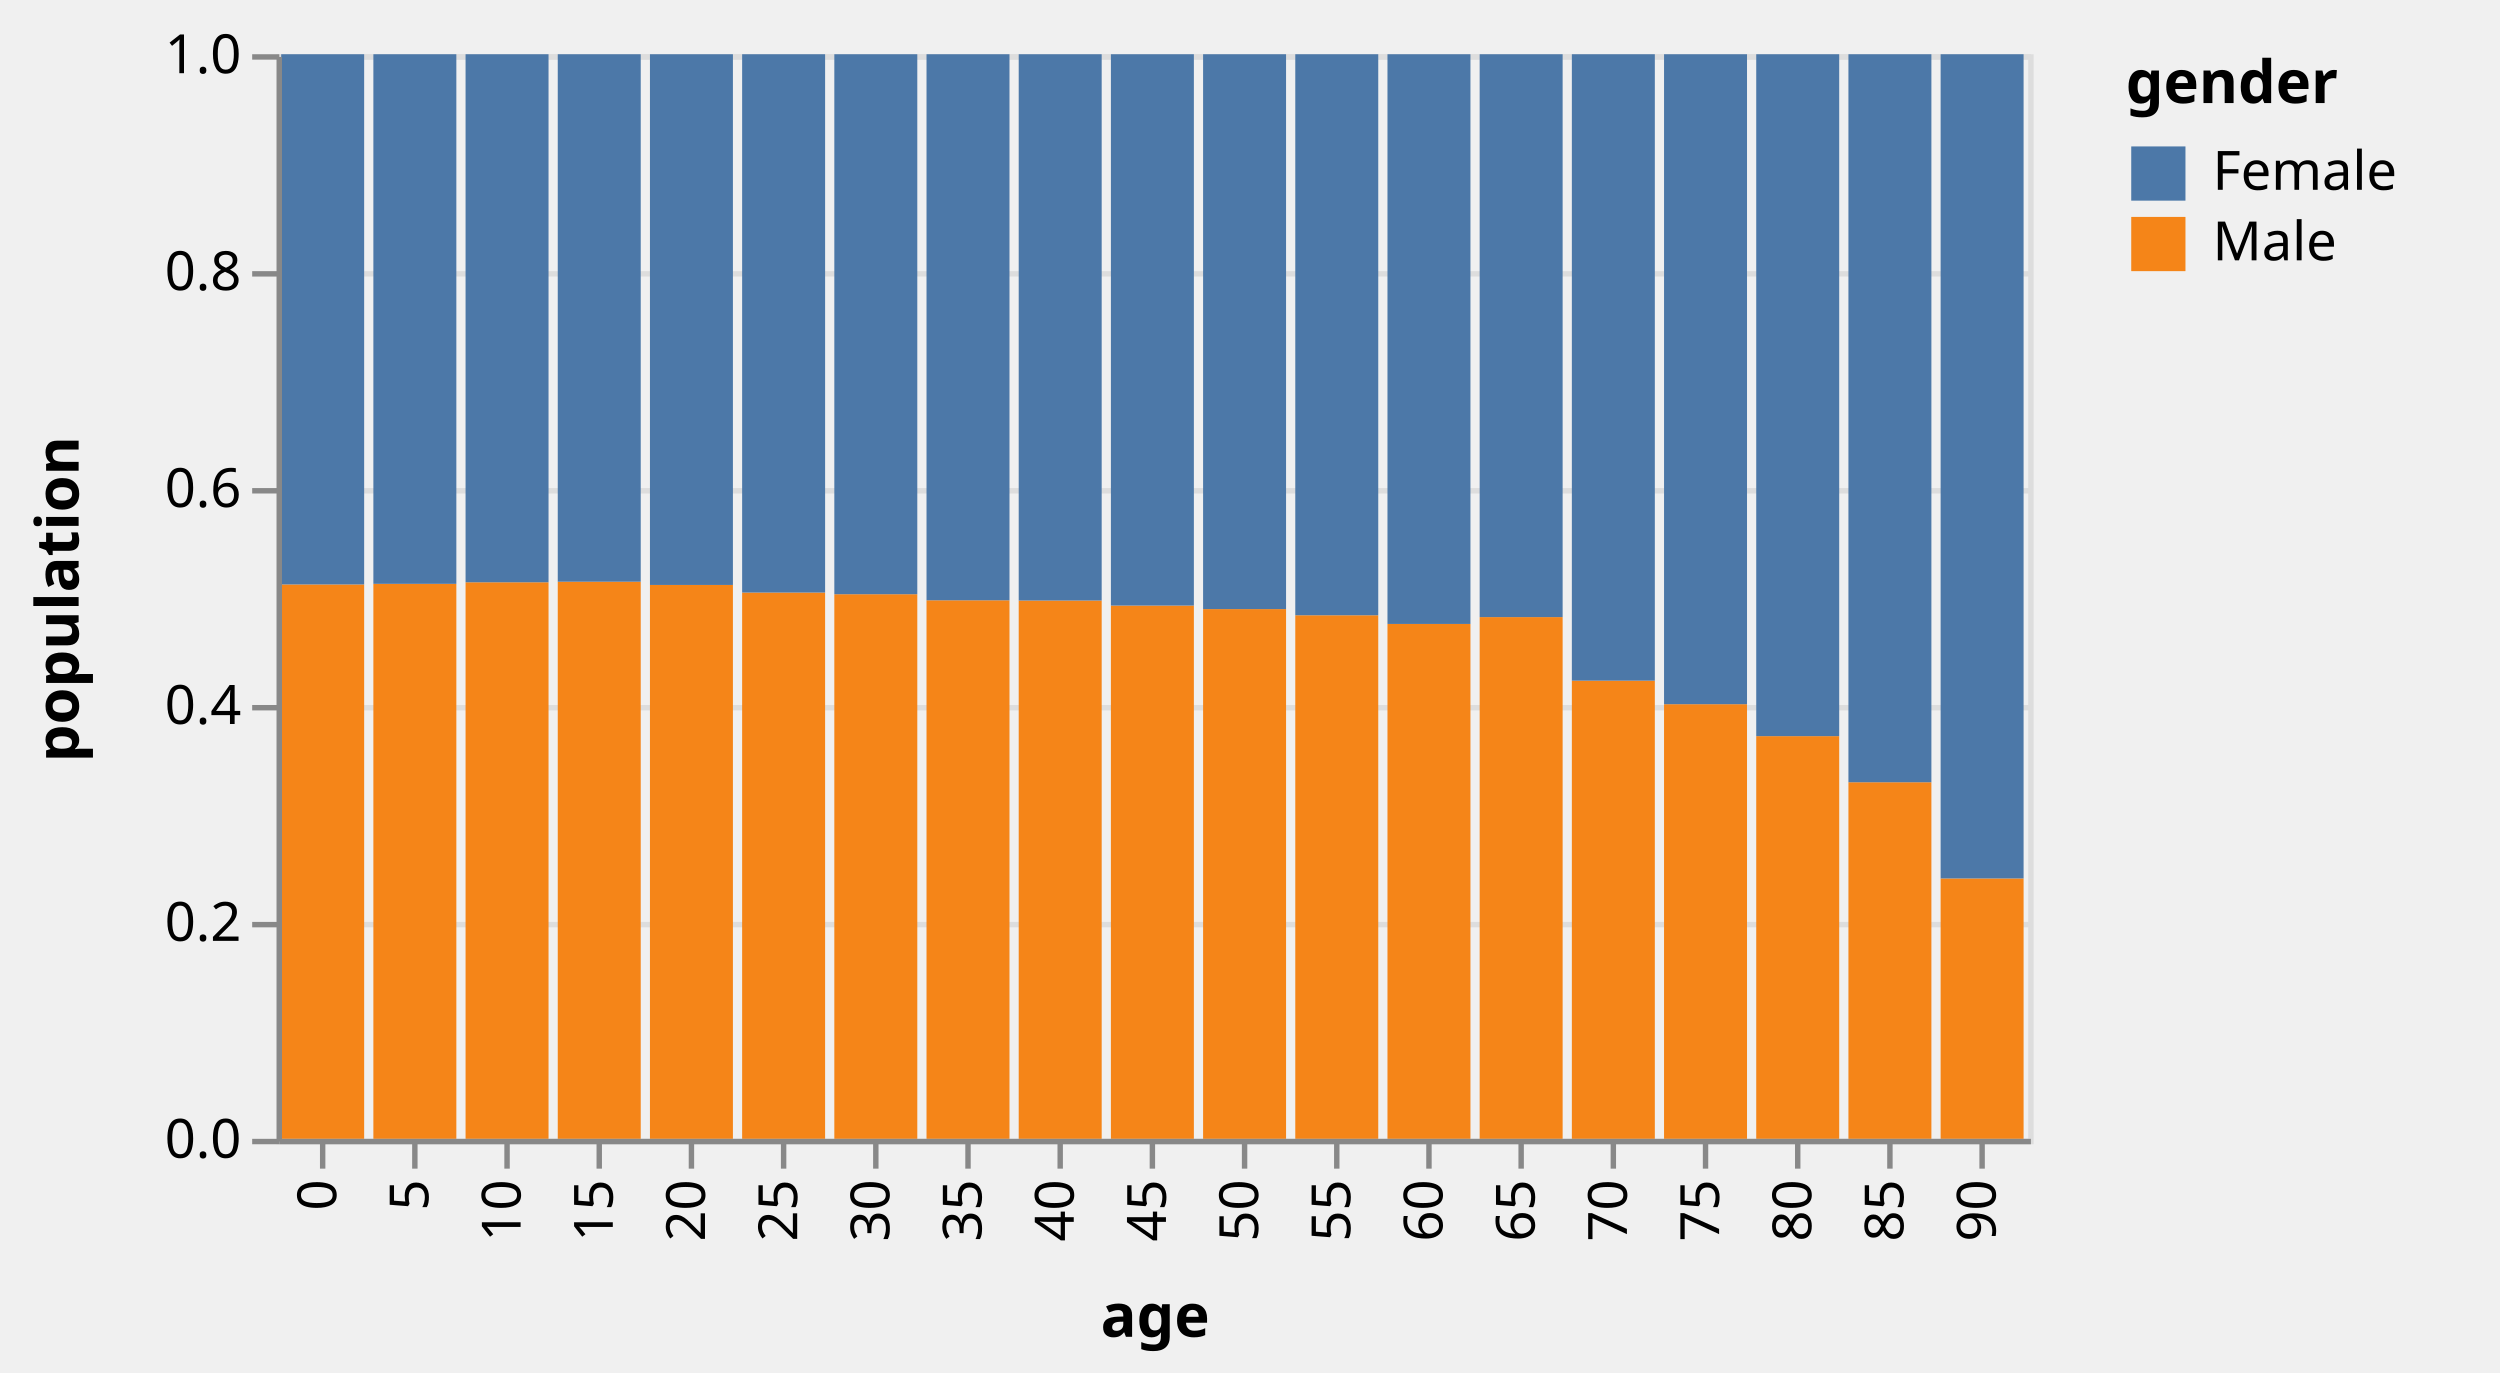
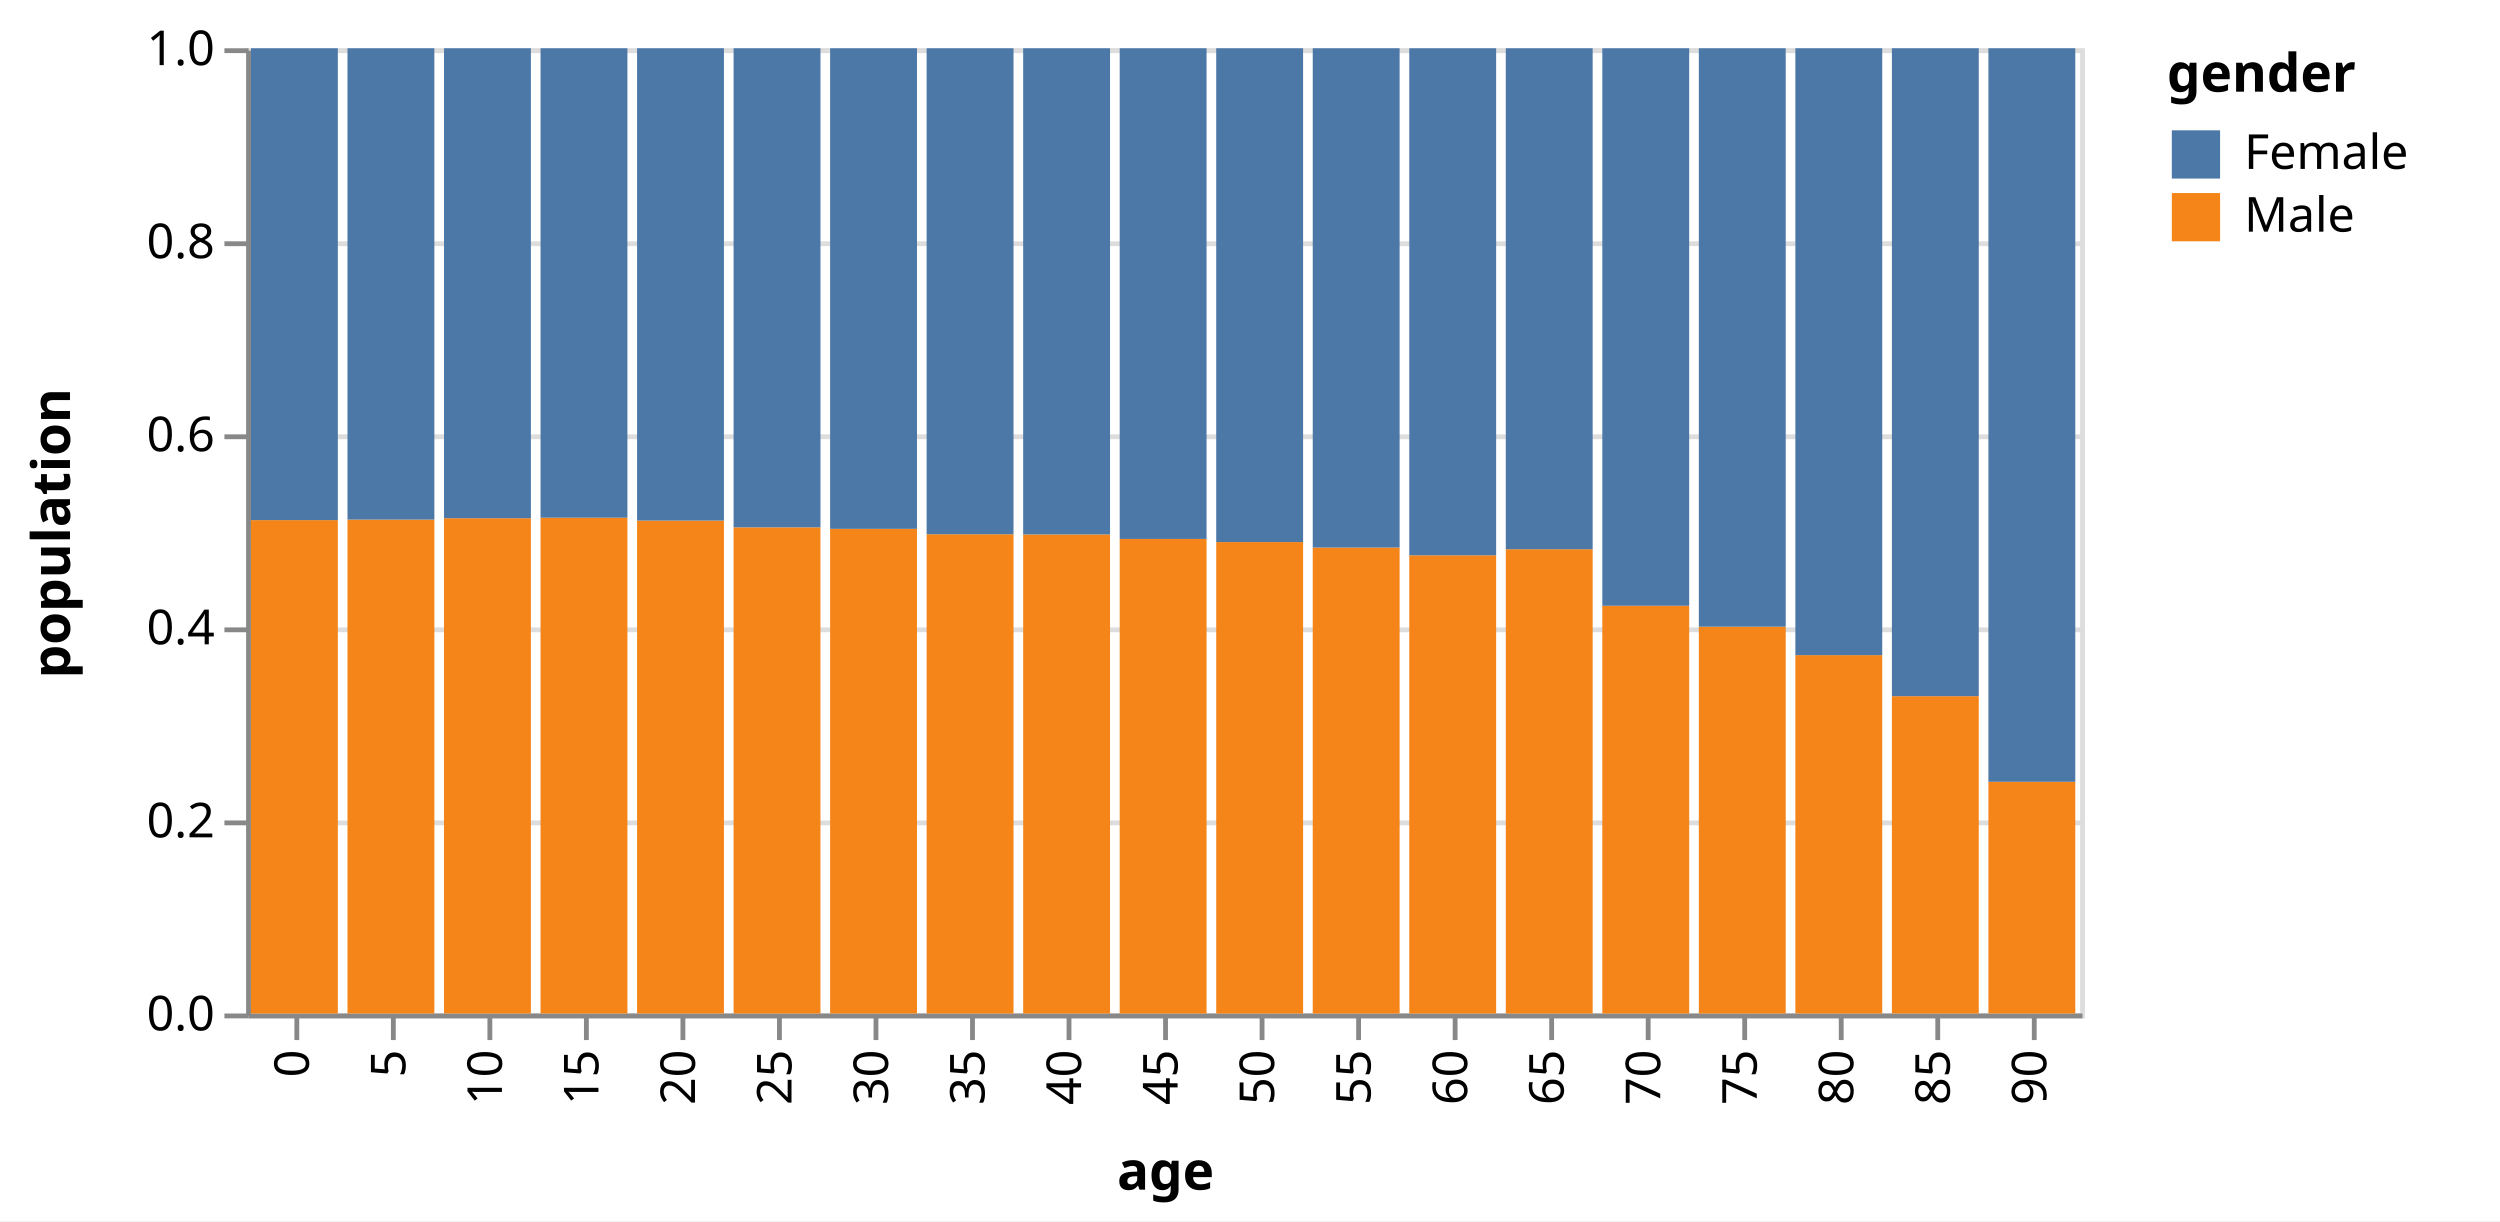
- <svg xmlns="http://www.w3.org/2000/svg" class="marks" width="461" height="253" viewBox="0 0 461 253" version="1.1">
+ <svg xmlns="http://www.w3.org/2000/svg" class="marks" width="518" height="253" viewBox="0 0 518 253" version="1.1">
+   <rect width="518" height="253" style="fill: white;" />
  <g transform="translate(51,10)">
    <g class="mark-group role-frame root">
      <g transform="translate(0,0)">
-         <path class="background" d="M0.5,0.5h323v200h-323Z" style="fill: none; stroke: #ddd;" />
+         <path class="background" d="M0.5,0.5h380v200h-380Z" style="fill: none; stroke: #ddd;" />
        <g>
          <g class="mark-group role-axis">
            <g transform="translate(0.5,0.5)">
              <path class="background" d="M0,0h0v0h0Z" style="pointer-events: none; fill: none;" />
              <g>
                <g class="mark-rule role-axis-grid" style="pointer-events: none;">
-                   <line transform="translate(0,200)" x2="323" y2="0" style="fill: none; stroke: #ddd; stroke-width: 1; opacity: 1;" />
-                   <line transform="translate(0,160)" x2="323" y2="0" style="fill: none; stroke: #ddd; stroke-width: 1; opacity: 1;" />
-                   <line transform="translate(0,120)" x2="323" y2="0" style="fill: none; stroke: #ddd; stroke-width: 1; opacity: 1;" />
-                   <line transform="translate(0,80)" x2="323" y2="0" style="fill: none; stroke: #ddd; stroke-width: 1; opacity: 1;" />
-                   <line transform="translate(0,40)" x2="323" y2="0" style="fill: none; stroke: #ddd; stroke-width: 1; opacity: 1;" />
-                   <line transform="translate(0,0)" x2="323" y2="0" style="fill: none; stroke: #ddd; stroke-width: 1; opacity: 1;" />
-                 </g>
-               </g>
+                   <line transform="translate(0,200)" x2="380" y2="0" style="fill: none; stroke: #ddd; stroke-width: 1; opacity: 1;" />
+                   <line transform="translate(0,160)" x2="380" y2="0" style="fill: none; stroke: #ddd; stroke-width: 1; opacity: 1;" />
+                   <line transform="translate(0,120)" x2="380" y2="0" style="fill: none; stroke: #ddd; stroke-width: 1; opacity: 1;" />
+                   <line transform="translate(0,80)" x2="380" y2="0" style="fill: none; stroke: #ddd; stroke-width: 1; opacity: 1;" />
+                   <line transform="translate(0,40)" x2="380" y2="0" style="fill: none; stroke: #ddd; stroke-width: 1; opacity: 1;" />
+                   <line transform="translate(0,0)" x2="380" y2="0" style="fill: none; stroke: #ddd; stroke-width: 1; opacity: 1;" />
+                 </g>
+               </g>
+               <path class="foreground" d="" style="pointer-events: none; display: none; fill: none;" />
+             </g>
+           </g>
+           <g class="mark-group role-axis">
+             <g transform="translate(0.5,200.5)">
+               <path class="background" d="M0,0h0v0h0Z" style="pointer-events: none; fill: none;" />
+               <g>
+                 <g class="mark-rule role-axis-tick" style="pointer-events: none;">
+                   <line transform="translate(10,0)" x2="0" y2="5" style="fill: none; stroke: #888; stroke-width: 1; opacity: 1;" />
+                   <line transform="translate(30,0)" x2="0" y2="5" style="fill: none; stroke: #888; stroke-width: 1; opacity: 1;" />
+                   <line transform="translate(50,0)" x2="0" y2="5" style="fill: none; stroke: #888; stroke-width: 1; opacity: 1;" />
+                   <line transform="translate(70,0)" x2="0" y2="5" style="fill: none; stroke: #888; stroke-width: 1; opacity: 1;" />
+                   <line transform="translate(90,0)" x2="0" y2="5" style="fill: none; stroke: #888; stroke-width: 1; opacity: 1;" />
+                   <line transform="translate(110,0)" x2="0" y2="5" style="fill: none; stroke: #888; stroke-width: 1; opacity: 1;" />
+                   <line transform="translate(130,0)" x2="0" y2="5" style="fill: none; stroke: #888; stroke-width: 1; opacity: 1;" />
+                   <line transform="translate(150,0)" x2="0" y2="5" style="fill: none; stroke: #888; stroke-width: 1; opacity: 1;" />
+                   <line transform="translate(170,0)" x2="0" y2="5" style="fill: none; stroke: #888; stroke-width: 1; opacity: 1;" />
+                   <line transform="translate(190,0)" x2="0" y2="5" style="fill: none; stroke: #888; stroke-width: 1; opacity: 1;" />
+                   <line transform="translate(210,0)" x2="0" y2="5" style="fill: none; stroke: #888; stroke-width: 1; opacity: 1;" />
+                   <line transform="translate(230,0)" x2="0" y2="5" style="fill: none; stroke: #888; stroke-width: 1; opacity: 1;" />
+                   <line transform="translate(250,0)" x2="0" y2="5" style="fill: none; stroke: #888; stroke-width: 1; opacity: 1;" />
+                   <line transform="translate(270,0)" x2="0" y2="5" style="fill: none; stroke: #888; stroke-width: 1; opacity: 1;" />
+                   <line transform="translate(290,0)" x2="0" y2="5" style="fill: none; stroke: #888; stroke-width: 1; opacity: 1;" />
+                   <line transform="translate(310,0)" x2="0" y2="5" style="fill: none; stroke: #888; stroke-width: 1; opacity: 1;" />
+                   <line transform="translate(330,0)" x2="0" y2="5" style="fill: none; stroke: #888; stroke-width: 1; opacity: 1;" />
+                   <line transform="translate(350,0)" x2="0" y2="5" style="fill: none; stroke: #888; stroke-width: 1; opacity: 1;" />
+                   <line transform="translate(370,0)" x2="0" y2="5" style="fill: none; stroke: #888; stroke-width: 1; opacity: 1;" />
+                 </g>
+                 <g class="mark-text role-axis-label" style="pointer-events: none;">
+                   <text text-anchor="end" transform="translate(9.5,7) rotate(270) translate(0,3)" style="font-family: sans-serif; font-size: 10px; fill: #000; opacity: 1;">0</text>
+                   <text text-anchor="end" transform="translate(29.5,7) rotate(270) translate(0,3)" style="font-family: sans-serif; font-size: 10px; fill: #000; opacity: 1;">5</text>
+                   <text text-anchor="end" transform="translate(49.5,7) rotate(270) translate(0,3)" style="font-family: sans-serif; font-size: 10px; fill: #000; opacity: 1;">10</text>
+                   <text text-anchor="end" transform="translate(69.5,7) rotate(270) translate(0,3)" style="font-family: sans-serif; font-size: 10px; fill: #000; opacity: 1;">15</text>
+                   <text text-anchor="end" transform="translate(89.5,7) rotate(270) translate(0,3)" style="font-family: sans-serif; font-size: 10px; fill: #000; opacity: 1;">20</text>
+                   <text text-anchor="end" transform="translate(109.5,7) rotate(270) translate(0,3)" style="font-family: sans-serif; font-size: 10px; fill: #000; opacity: 1;">25</text>
+                   <text text-anchor="end" transform="translate(129.5,7) rotate(270) translate(0,3)" style="font-family: sans-serif; font-size: 10px; fill: #000; opacity: 1;">30</text>
+                   <text text-anchor="end" transform="translate(149.5,7) rotate(270) translate(0,3)" style="font-family: sans-serif; font-size: 10px; fill: #000; opacity: 1;">35</text>
+                   <text text-anchor="end" transform="translate(169.5,7) rotate(270) translate(0,3)" style="font-family: sans-serif; font-size: 10px; fill: #000; opacity: 1;">40</text>
+                   <text text-anchor="end" transform="translate(189.5,7) rotate(270) translate(0,3)" style="font-family: sans-serif; font-size: 10px; fill: #000; opacity: 1;">45</text>
+                   <text text-anchor="end" transform="translate(209.5,7) rotate(270) translate(0,3)" style="font-family: sans-serif; font-size: 10px; fill: #000; opacity: 1;">50</text>
+                   <text text-anchor="end" transform="translate(229.5,7) rotate(270) translate(0,3)" style="font-family: sans-serif; font-size: 10px; fill: #000; opacity: 1;">55</text>
+                   <text text-anchor="end" transform="translate(249.5,7) rotate(270) translate(0,3)" style="font-family: sans-serif; font-size: 10px; fill: #000; opacity: 1;">60</text>
+                   <text text-anchor="end" transform="translate(269.5,7) rotate(270) translate(0,3)" style="font-family: sans-serif; font-size: 10px; fill: #000; opacity: 1;">65</text>
+                   <text text-anchor="end" transform="translate(289.5,7) rotate(270) translate(0,3)" style="font-family: sans-serif; font-size: 10px; fill: #000; opacity: 1;">70</text>
+                   <text text-anchor="end" transform="translate(309.5,7) rotate(270) translate(0,3)" style="font-family: sans-serif; font-size: 10px; fill: #000; opacity: 1;">75</text>
+                   <text text-anchor="end" transform="translate(329.5,7) rotate(270) translate(0,3)" style="font-family: sans-serif; font-size: 10px; fill: #000; opacity: 1;">80</text>
+                   <text text-anchor="end" transform="translate(349.5,7) rotate(270) translate(0,3)" style="font-family: sans-serif; font-size: 10px; fill: #000; opacity: 1;">85</text>
+                   <text text-anchor="end" transform="translate(369.5,7) rotate(270) translate(0,3)" style="font-family: sans-serif; font-size: 10px; fill: #000; opacity: 1;">90</text>
+                 </g>
+                 <g class="mark-rule role-axis-domain" style="pointer-events: none;">
+                   <line transform="translate(0,0)" x2="380" y2="0" style="fill: none; stroke: #888; stroke-width: 1; opacity: 1;" />
+                 </g>
+                 <g class="mark-text role-axis-title" style="pointer-events: none;">
+                   <text text-anchor="middle" transform="translate(190,36)" style="font-family: sans-serif; font-size: 11px; font-weight: bold; fill: #000; opacity: 1;">age</text>
+                 </g>
+               </g>
+               <path class="foreground" d="" style="pointer-events: none; display: none; fill: none;" />
+             </g>
+           </g>
+           <g class="mark-group role-axis">
+             <g transform="translate(0.5,0.5)">
+               <path class="background" d="M0,0h0v0h0Z" style="pointer-events: none; fill: none;" />
+               <g>
+                 <g class="mark-rule role-axis-tick" style="pointer-events: none;">
+                   <line transform="translate(0,200)" x2="-5" y2="0" style="fill: none; stroke: #888; stroke-width: 1; opacity: 1;" />
+                   <line transform="translate(0,160)" x2="-5" y2="0" style="fill: none; stroke: #888; stroke-width: 1; opacity: 1;" />
+                   <line transform="translate(0,120)" x2="-5" y2="0" style="fill: none; stroke: #888; stroke-width: 1; opacity: 1;" />
+                   <line transform="translate(0,80)" x2="-5" y2="0" style="fill: none; stroke: #888; stroke-width: 1; opacity: 1;" />
+                   <line transform="translate(0,40)" x2="-5" y2="0" style="fill: none; stroke: #888; stroke-width: 1; opacity: 1;" />
+                   <line transform="translate(0,0)" x2="-5" y2="0" style="fill: none; stroke: #888; stroke-width: 1; opacity: 1;" />
+                 </g>
+                 <g class="mark-text role-axis-label" style="pointer-events: none;">
+                   <text text-anchor="end" transform="translate(-7,203)" style="font-family: sans-serif; font-size: 10px; fill: #000; opacity: 1;">0.0</text>
+                   <text text-anchor="end" transform="translate(-7,163)" style="font-family: sans-serif; font-size: 10px; fill: #000; opacity: 1;">0.2</text>
+                   <text text-anchor="end" transform="translate(-7,123)" style="font-family: sans-serif; font-size: 10px; fill: #000; opacity: 1;">0.4</text>
+                   <text text-anchor="end" transform="translate(-7,83)" style="font-family: sans-serif; font-size: 10px; fill: #000; opacity: 1;">0.6</text>
+                   <text text-anchor="end" transform="translate(-7,43)" style="font-family: sans-serif; font-size: 10px; fill: #000; opacity: 1;">0.8</text>
+                   <text text-anchor="end" transform="translate(-7,3)" style="font-family: sans-serif; font-size: 10px; fill: #000; opacity: 1;">1.0</text>
+                 </g>
+                 <g class="mark-rule role-axis-domain" style="pointer-events: none;">
+                   <line transform="translate(0,200)" x2="0" y2="-200" style="fill: none; stroke: #888; stroke-width: 1; opacity: 1;" />
+                 </g>
+                 <g class="mark-text role-axis-title" style="pointer-events: none;">
+                   <text text-anchor="middle" transform="translate(-35,100) rotate(-90) translate(0,-2)" style="font-family: sans-serif; font-size: 11px; font-weight: bold; fill: #000; opacity: 1;">population</text>
+                 </g>
+               </g>
+               <path class="foreground" d="" style="pointer-events: none; display: none; fill: none;" />
            </g>
          </g>
          <g class="mark-rect role-mark marks">
-             <path d="M0.85,97.77h15.3v102.23h-15.3Z" style="fill: #f58518;" />
-             <path d="M0.85,0h15.3v97.77h-15.3Z" style="fill: #4c78a8;" />
-             <path d="M17.85,97.66h15.3v102.34h-15.3Z" style="fill: #f58518;" />
-             <path d="M17.85,0h15.3v97.66h-15.3Z" style="fill: #4c78a8;" />
-             <path d="M34.85,97.373h15.3v102.627h-15.3Z" style="fill: #f58518;" />
-             <path d="M34.85,2.842170943040401e-14h15.3v97.373h-15.3Z" style="fill: #4c78a8;" />
-             <path d="M51.85,97.267h15.3v102.733h-15.3Z" style="fill: #f58518;" />
-             <path d="M51.85,0h15.3v97.267h-15.3Z" style="fill: #4c78a8;" />
-             <path d="M68.85,97.864h15.3v102.136h-15.3Z" style="fill: #f58518;" />
-             <path d="M68.85,0h15.3v97.864h-15.3Z" style="fill: #4c78a8;" />
-             <path d="M85.85,99.265h15.3v100.735h-15.3Z" style="fill: #f58518;" />
-             <path d="M85.85,2.842170943040401e-14h15.3v99.265h-15.3Z" style="fill: #4c78a8;" />
-             <path d="M102.85,99.574h15.3v100.426h-15.3Z" style="fill: #f58518;" />
-             <path d="M102.85,0h15.3v99.574h-15.3Z" style="fill: #4c78a8;" />
-             <path d="M119.85,100.694h15.3v99.306h-15.3Z" style="fill: #f58518;" />
-             <path d="M119.85,0h15.3v100.694h-15.3Z" style="fill: #4c78a8;" />
-             <path d="M136.85,100.738h15.3v99.262h-15.3Z" style="fill: #f58518;" />
-             <path d="M136.85,0h15.3v100.738h-15.3Z" style="fill: #4c78a8;" />
-             <path d="M153.85,101.666h15.3v98.334h-15.3Z" style="fill: #f58518;" />
-             <path d="M153.85,0h15.3v101.666h-15.3Z" style="fill: #4c78a8;" />
-             <path d="M170.85,102.315h15.3v97.685h-15.3Z" style="fill: #f58518;" />
-             <path d="M170.85,0h15.3v102.315h-15.3Z" style="fill: #4c78a8;" />
-             <path d="M187.85,103.454h15.3v96.546h-15.3Z" style="fill: #f58518;" />
-             <path d="M187.85,0h15.3v103.454h-15.3Z" style="fill: #4c78a8;" />
-             <path d="M204.85,105.055h15.3v94.945h-15.3Z" style="fill: #f58518;" />
-             <path d="M204.85,0h15.3v105.055h-15.3Z" style="fill: #4c78a8;" />
-             <path d="M221.85,103.793h15.3v96.207h-15.3Z" style="fill: #f58518;" />
-             <path d="M221.85,0h15.3v103.793h-15.3Z" style="fill: #4c78a8;" />
-             <path d="M238.85,115.514h15.3v84.486h-15.3Z" style="fill: #f58518;" />
-             <path d="M238.85,0h15.3v115.514h-15.3Z" style="fill: #4c78a8;" />
-             <path d="M255.85,119.853h15.3v80.147h-15.3Z" style="fill: #f58518;" />
-             <path d="M255.85,2.842170943040401e-14h15.3v119.853h-15.3Z" style="fill: #4c78a8;" />
-             <path d="M272.85,125.744h15.3v74.256h-15.3Z" style="fill: #f58518;" />
-             <path d="M272.85,0h15.3v125.744h-15.3Z" style="fill: #4c78a8;" />
-             <path d="M289.85,134.247h15.3v65.753h-15.3Z" style="fill: #f58518;" />
-             <path d="M289.85,0h15.3v134.247h-15.3Z" style="fill: #4c78a8;" />
-             <path d="M306.85,151.987h15.3v48.013h-15.3Z" style="fill: #f58518;" />
-             <path d="M306.85,2.842170943040401e-14h15.3v151.987h-15.3Z" style="fill: #4c78a8;" />
+             <path d="M1,97.77h18v102.23h-18Z" style="fill: #f58518;" />
+             <path d="M1,0h18v97.77h-18Z" style="fill: #4c78a8;" />
+             <path d="M21,97.66h18v102.34h-18Z" style="fill: #f58518;" />
+             <path d="M21,0h18v97.66h-18Z" style="fill: #4c78a8;" />
+             <path d="M41,97.373h18v102.627h-18Z" style="fill: #f58518;" />
+             <path d="M41,2.220446049250313e-14h18v97.373h-18Z" style="fill: #4c78a8;" />
+             <path d="M61,97.267h18v102.733h-18Z" style="fill: #f58518;" />
+             <path d="M61,0h18v97.267h-18Z" style="fill: #4c78a8;" />
+             <path d="M81,97.864h18v102.136h-18Z" style="fill: #f58518;" />
+             <path d="M81,0h18v97.864h-18Z" style="fill: #4c78a8;" />
+             <path d="M101,99.265h18v100.735h-18Z" style="fill: #f58518;" />
+             <path d="M101,2.220446049250313e-14h18v99.265h-18Z" style="fill: #4c78a8;" />
+             <path d="M121,99.574h18v100.426h-18Z" style="fill: #f58518;" />
+             <path d="M121,0h18v99.574h-18Z" style="fill: #4c78a8;" />
+             <path d="M141,100.694h18v99.306h-18Z" style="fill: #f58518;" />
+             <path d="M141,0h18v100.694h-18Z" style="fill: #4c78a8;" />
+             <path d="M161,100.738h18v99.262h-18Z" style="fill: #f58518;" />
+             <path d="M161,0h18v100.738h-18Z" style="fill: #4c78a8;" />
+             <path d="M181,101.666h18v98.334h-18Z" style="fill: #f58518;" />
+             <path d="M181,0h18v101.666h-18Z" style="fill: #4c78a8;" />
+             <path d="M201,102.315h18v97.685h-18Z" style="fill: #f58518;" />
+             <path d="M201,0h18v102.315h-18Z" style="fill: #4c78a8;" />
+             <path d="M221,103.454h18v96.546h-18Z" style="fill: #f58518;" />
+             <path d="M221,0h18v103.454h-18Z" style="fill: #4c78a8;" />
+             <path d="M241,105.055h18v94.945h-18Z" style="fill: #f58518;" />
+             <path d="M241,0h18v105.055h-18Z" style="fill: #4c78a8;" />
+             <path d="M261,103.793h18v96.207h-18Z" style="fill: #f58518;" />
+             <path d="M261,0h18v103.793h-18Z" style="fill: #4c78a8;" />
+             <path d="M281,115.514h18v84.486h-18Z" style="fill: #f58518;" />
+             <path d="M281,0h18v115.514h-18Z" style="fill: #4c78a8;" />
+             <path d="M301,119.853h18v80.147h-18Z" style="fill: #f58518;" />
+             <path d="M301,2.220446049250313e-14h18v119.853h-18Z" style="fill: #4c78a8;" />
+             <path d="M321,125.744h18v74.256h-18Z" style="fill: #f58518;" />
+             <path d="M321,0h18v125.744h-18Z" style="fill: #4c78a8;" />
+             <path d="M341,134.247h18v65.753h-18Z" style="fill: #f58518;" />
+             <path d="M341,0h18v134.247h-18Z" style="fill: #4c78a8;" />
+             <path d="M361,151.987h18v48.013h-18Z" style="fill: #f58518;" />
+             <path d="M361,2.220446049250313e-14h18v151.987h-18Z" style="fill: #4c78a8;" />
          </g>
          <g class="mark-group role-legend">
-             <g transform="translate(341,0)">
+             <g transform="translate(398,0)">
              <path class="background" d="M0,0h64v40h-64Z" style="pointer-events: none; fill: none;" />
              <g>
                <g class="mark-group role-legend-entry">
                  <g transform="translate(0,16)">
                    <path class="background" d="M0,0h0v0h0Z" style="pointer-events: none; fill: none;" />
                    <g>
                      <g class="mark-group role-scope">
                        <g transform="translate(0,0)">
                          <path class="background" d="M0,0h64v11h-64Z" style="pointer-events: none; fill: none; opacity: 1;" />
                          <g>
                            <g class="mark-symbol role-legend-symbol" style="pointer-events: none;">
                              <path transform="translate(6,6)" d="M-5,-5h10v10h-10Z" style="fill: #4c78a8; stroke-width: 1.5; opacity: 1;" />
                            </g>
                            <g class="mark-text role-legend-label" style="pointer-events: none;">
                              <text text-anchor="start" transform="translate(16,9)" style="font-family: sans-serif; font-size: 10px; fill: #000; opacity: 1;">Female</text>
                            </g>
                          </g>
+                           <path class="foreground" d="" style="pointer-events: none; display: none; fill: none;" />
                        </g>
                        <g transform="translate(0,13)">
                          <path class="background" d="M0,0h64v11h-64Z" style="pointer-events: none; fill: none; opacity: 1;" />
                          <g>
                            <g class="mark-symbol role-legend-symbol" style="pointer-events: none;">
                              <path transform="translate(6,6)" d="M-5,-5h10v10h-10Z" style="fill: #f58518; stroke-width: 1.5; opacity: 1;" />
                            </g>
                            <g class="mark-text role-legend-label" style="pointer-events: none;">
                              <text text-anchor="start" transform="translate(16,9)" style="font-family: sans-serif; font-size: 10px; fill: #000; opacity: 1;">Male</text>
                            </g>
                          </g>
+                           <path class="foreground" d="" style="pointer-events: none; display: none; fill: none;" />
                        </g>
                      </g>
                    </g>
+                     <path class="foreground" d="" style="pointer-events: none; display: none; fill: none;" />
                  </g>
                </g>
                <g class="mark-text role-legend-title" style="pointer-events: none;">
                  <text text-anchor="start" transform="translate(0,9)" style="font-family: sans-serif; font-size: 11px; font-weight: bold; fill: #000; opacity: 1;">gender</text>
                </g>
              </g>
-             </g>
-           </g>
-           <g class="mark-group role-axis">
-             <g transform="translate(0.5,200.5)">
-               <path class="background" d="M0,0h0v0h0Z" style="pointer-events: none; fill: none;" />
-               <g>
-                 <g class="mark-rule role-axis-tick" style="pointer-events: none;">
-                   <line transform="translate(8,0)" x2="0" y2="5" style="fill: none; stroke: #888; stroke-width: 1; opacity: 1;" />
-                   <line transform="translate(25,0)" x2="0" y2="5" style="fill: none; stroke: #888; stroke-width: 1; opacity: 1;" />
-                   <line transform="translate(42,0)" x2="0" y2="5" style="fill: none; stroke: #888; stroke-width: 1; opacity: 1;" />
-                   <line transform="translate(59,0)" x2="0" y2="5" style="fill: none; stroke: #888; stroke-width: 1; opacity: 1;" />
-                   <line transform="translate(76,0)" x2="0" y2="5" style="fill: none; stroke: #888; stroke-width: 1; opacity: 1;" />
-                   <line transform="translate(93,0)" x2="0" y2="5" style="fill: none; stroke: #888; stroke-width: 1; opacity: 1;" />
-                   <line transform="translate(110,0)" x2="0" y2="5" style="fill: none; stroke: #888; stroke-width: 1; opacity: 1;" />
-                   <line transform="translate(127,0)" x2="0" y2="5" style="fill: none; stroke: #888; stroke-width: 1; opacity: 1;" />
-                   <line transform="translate(144,0)" x2="0" y2="5" style="fill: none; stroke: #888; stroke-width: 1; opacity: 1;" />
-                   <line transform="translate(161,0)" x2="0" y2="5" style="fill: none; stroke: #888; stroke-width: 1; opacity: 1;" />
-                   <line transform="translate(178,0)" x2="0" y2="5" style="fill: none; stroke: #888; stroke-width: 1; opacity: 1;" />
-                   <line transform="translate(195,0)" x2="0" y2="5" style="fill: none; stroke: #888; stroke-width: 1; opacity: 1;" />
-                   <line transform="translate(212,0)" x2="0" y2="5" style="fill: none; stroke: #888; stroke-width: 1; opacity: 1;" />
-                   <line transform="translate(229,0)" x2="0" y2="5" style="fill: none; stroke: #888; stroke-width: 1; opacity: 1;" />
-                   <line transform="translate(246,0)" x2="0" y2="5" style="fill: none; stroke: #888; stroke-width: 1; opacity: 1;" />
-                   <line transform="translate(263,0)" x2="0" y2="5" style="fill: none; stroke: #888; stroke-width: 1; opacity: 1;" />
-                   <line transform="translate(280,0)" x2="0" y2="5" style="fill: none; stroke: #888; stroke-width: 1; opacity: 1;" />
-                   <line transform="translate(297,0)" x2="0" y2="5" style="fill: none; stroke: #888; stroke-width: 1; opacity: 1;" />
-                   <line transform="translate(314,0)" x2="0" y2="5" style="fill: none; stroke: #888; stroke-width: 1; opacity: 1;" />
-                 </g>
-                 <g class="mark-text role-axis-label" style="pointer-events: none;">
-                   <text text-anchor="end" transform="translate(7.5,7) rotate(270) translate(0,3)" style="font-family: sans-serif; font-size: 10px; fill: #000; opacity: 1;">0</text>
-                   <text text-anchor="end" transform="translate(24.5,7) rotate(270) translate(0,3)" style="font-family: sans-serif; font-size: 10px; fill: #000; opacity: 1;">5</text>
-                   <text text-anchor="end" transform="translate(41.5,7) rotate(270) translate(0,3)" style="font-family: sans-serif; font-size: 10px; fill: #000; opacity: 1;">10</text>
-                   <text text-anchor="end" transform="translate(58.5,7) rotate(270) translate(0,3)" style="font-family: sans-serif; font-size: 10px; fill: #000; opacity: 1;">15</text>
-                   <text text-anchor="end" transform="translate(75.5,7) rotate(270) translate(0,3)" style="font-family: sans-serif; font-size: 10px; fill: #000; opacity: 1;">20</text>
-                   <text text-anchor="end" transform="translate(92.5,7) rotate(270) translate(0,3)" style="font-family: sans-serif; font-size: 10px; fill: #000; opacity: 1;">25</text>
-                   <text text-anchor="end" transform="translate(109.5,7) rotate(270) translate(0,3)" style="font-family: sans-serif; font-size: 10px; fill: #000; opacity: 1;">30</text>
-                   <text text-anchor="end" transform="translate(126.5,7) rotate(270) translate(0,3)" style="font-family: sans-serif; font-size: 10px; fill: #000; opacity: 1;">35</text>
-                   <text text-anchor="end" transform="translate(143.5,7) rotate(270) translate(0,3)" style="font-family: sans-serif; font-size: 10px; fill: #000; opacity: 1;">40</text>
-                   <text text-anchor="end" transform="translate(160.5,7) rotate(270) translate(0,3)" style="font-family: sans-serif; font-size: 10px; fill: #000; opacity: 1;">45</text>
-                   <text text-anchor="end" transform="translate(177.5,7) rotate(270) translate(0,3)" style="font-family: sans-serif; font-size: 10px; fill: #000; opacity: 1;">50</text>
-                   <text text-anchor="end" transform="translate(194.5,7) rotate(270) translate(0,3)" style="font-family: sans-serif; font-size: 10px; fill: #000; opacity: 1;">55</text>
-                   <text text-anchor="end" transform="translate(211.5,7) rotate(270) translate(0,3)" style="font-family: sans-serif; font-size: 10px; fill: #000; opacity: 1;">60</text>
-                   <text text-anchor="end" transform="translate(228.5,7) rotate(270) translate(0,3)" style="font-family: sans-serif; font-size: 10px; fill: #000; opacity: 1;">65</text>
-                   <text text-anchor="end" transform="translate(245.5,7) rotate(270) translate(0,3)" style="font-family: sans-serif; font-size: 10px; fill: #000; opacity: 1;">70</text>
-                   <text text-anchor="end" transform="translate(262.5,7) rotate(270) translate(0,3)" style="font-family: sans-serif; font-size: 10px; fill: #000; opacity: 1;">75</text>
-                   <text text-anchor="end" transform="translate(279.5,7) rotate(270) translate(0,3)" style="font-family: sans-serif; font-size: 10px; fill: #000; opacity: 1;">80</text>
-                   <text text-anchor="end" transform="translate(296.5,7) rotate(270) translate(0,3)" style="font-family: sans-serif; font-size: 10px; fill: #000; opacity: 1;">85</text>
-                   <text text-anchor="end" transform="translate(313.5,7) rotate(270) translate(0,3)" style="font-family: sans-serif; font-size: 10px; fill: #000; opacity: 1;">90</text>
-                 </g>
-                 <g class="mark-rule role-axis-domain" style="pointer-events: none;">
-                   <line transform="translate(0,0)" x2="323" y2="0" style="fill: none; stroke: #888; stroke-width: 1; opacity: 1;" />
-                 </g>
-                 <g class="mark-text role-axis-title" style="pointer-events: none;">
-                   <text text-anchor="middle" transform="translate(161.5,36)" style="font-family: sans-serif; font-size: 11px; font-weight: bold; fill: #000; opacity: 1;">age</text>
-                 </g>
-               </g>
-             </g>
-           </g>
-           <g class="mark-group role-axis">
-             <g transform="translate(0.5,0.5)">
-               <path class="background" d="M0,0h0v0h0Z" style="pointer-events: none; fill: none;" />
-               <g>
-                 <g class="mark-rule role-axis-tick" style="pointer-events: none;">
-                   <line transform="translate(0,200)" x2="-5" y2="0" style="fill: none; stroke: #888; stroke-width: 1; opacity: 1;" />
-                   <line transform="translate(0,160)" x2="-5" y2="0" style="fill: none; stroke: #888; stroke-width: 1; opacity: 1;" />
-                   <line transform="translate(0,120)" x2="-5" y2="0" style="fill: none; stroke: #888; stroke-width: 1; opacity: 1;" />
-                   <line transform="translate(0,80)" x2="-5" y2="0" style="fill: none; stroke: #888; stroke-width: 1; opacity: 1;" />
-                   <line transform="translate(0,40)" x2="-5" y2="0" style="fill: none; stroke: #888; stroke-width: 1; opacity: 1;" />
-                   <line transform="translate(0,0)" x2="-5" y2="0" style="fill: none; stroke: #888; stroke-width: 1; opacity: 1;" />
-                 </g>
-                 <g class="mark-text role-axis-label" style="pointer-events: none;">
-                   <text text-anchor="end" transform="translate(-7,203)" style="font-family: sans-serif; font-size: 10px; fill: #000; opacity: 1;">0.0</text>
-                   <text text-anchor="end" transform="translate(-7,163)" style="font-family: sans-serif; font-size: 10px; fill: #000; opacity: 1;">0.2</text>
-                   <text text-anchor="end" transform="translate(-7,123)" style="font-family: sans-serif; font-size: 10px; fill: #000; opacity: 1;">0.4</text>
-                   <text text-anchor="end" transform="translate(-7,83)" style="font-family: sans-serif; font-size: 10px; fill: #000; opacity: 1;">0.6</text>
-                   <text text-anchor="end" transform="translate(-7,43)" style="font-family: sans-serif; font-size: 10px; fill: #000; opacity: 1;">0.8</text>
-                   <text text-anchor="end" transform="translate(-7,3)" style="font-family: sans-serif; font-size: 10px; fill: #000; opacity: 1;">1.0</text>
-                 </g>
-                 <g class="mark-rule role-axis-domain" style="pointer-events: none;">
-                   <line transform="translate(0,200)" x2="0" y2="-200" style="fill: none; stroke: #888; stroke-width: 1; opacity: 1;" />
-                 </g>
-                 <g class="mark-text role-axis-title" style="pointer-events: none;">
-                   <text text-anchor="middle" transform="translate(-35,100) rotate(-90) translate(0,-2)" style="font-family: sans-serif; font-size: 11px; font-weight: bold; fill: #000; opacity: 1;">population</text>
-                 </g>
-               </g>
+               <path class="foreground" d="" style="pointer-events: none; display: none; fill: none;" />
            </g>
          </g>
        </g>
+         <path class="foreground" d="" style="display: none; fill: none;" />
      </g>
    </g>
  </g>
</svg>
